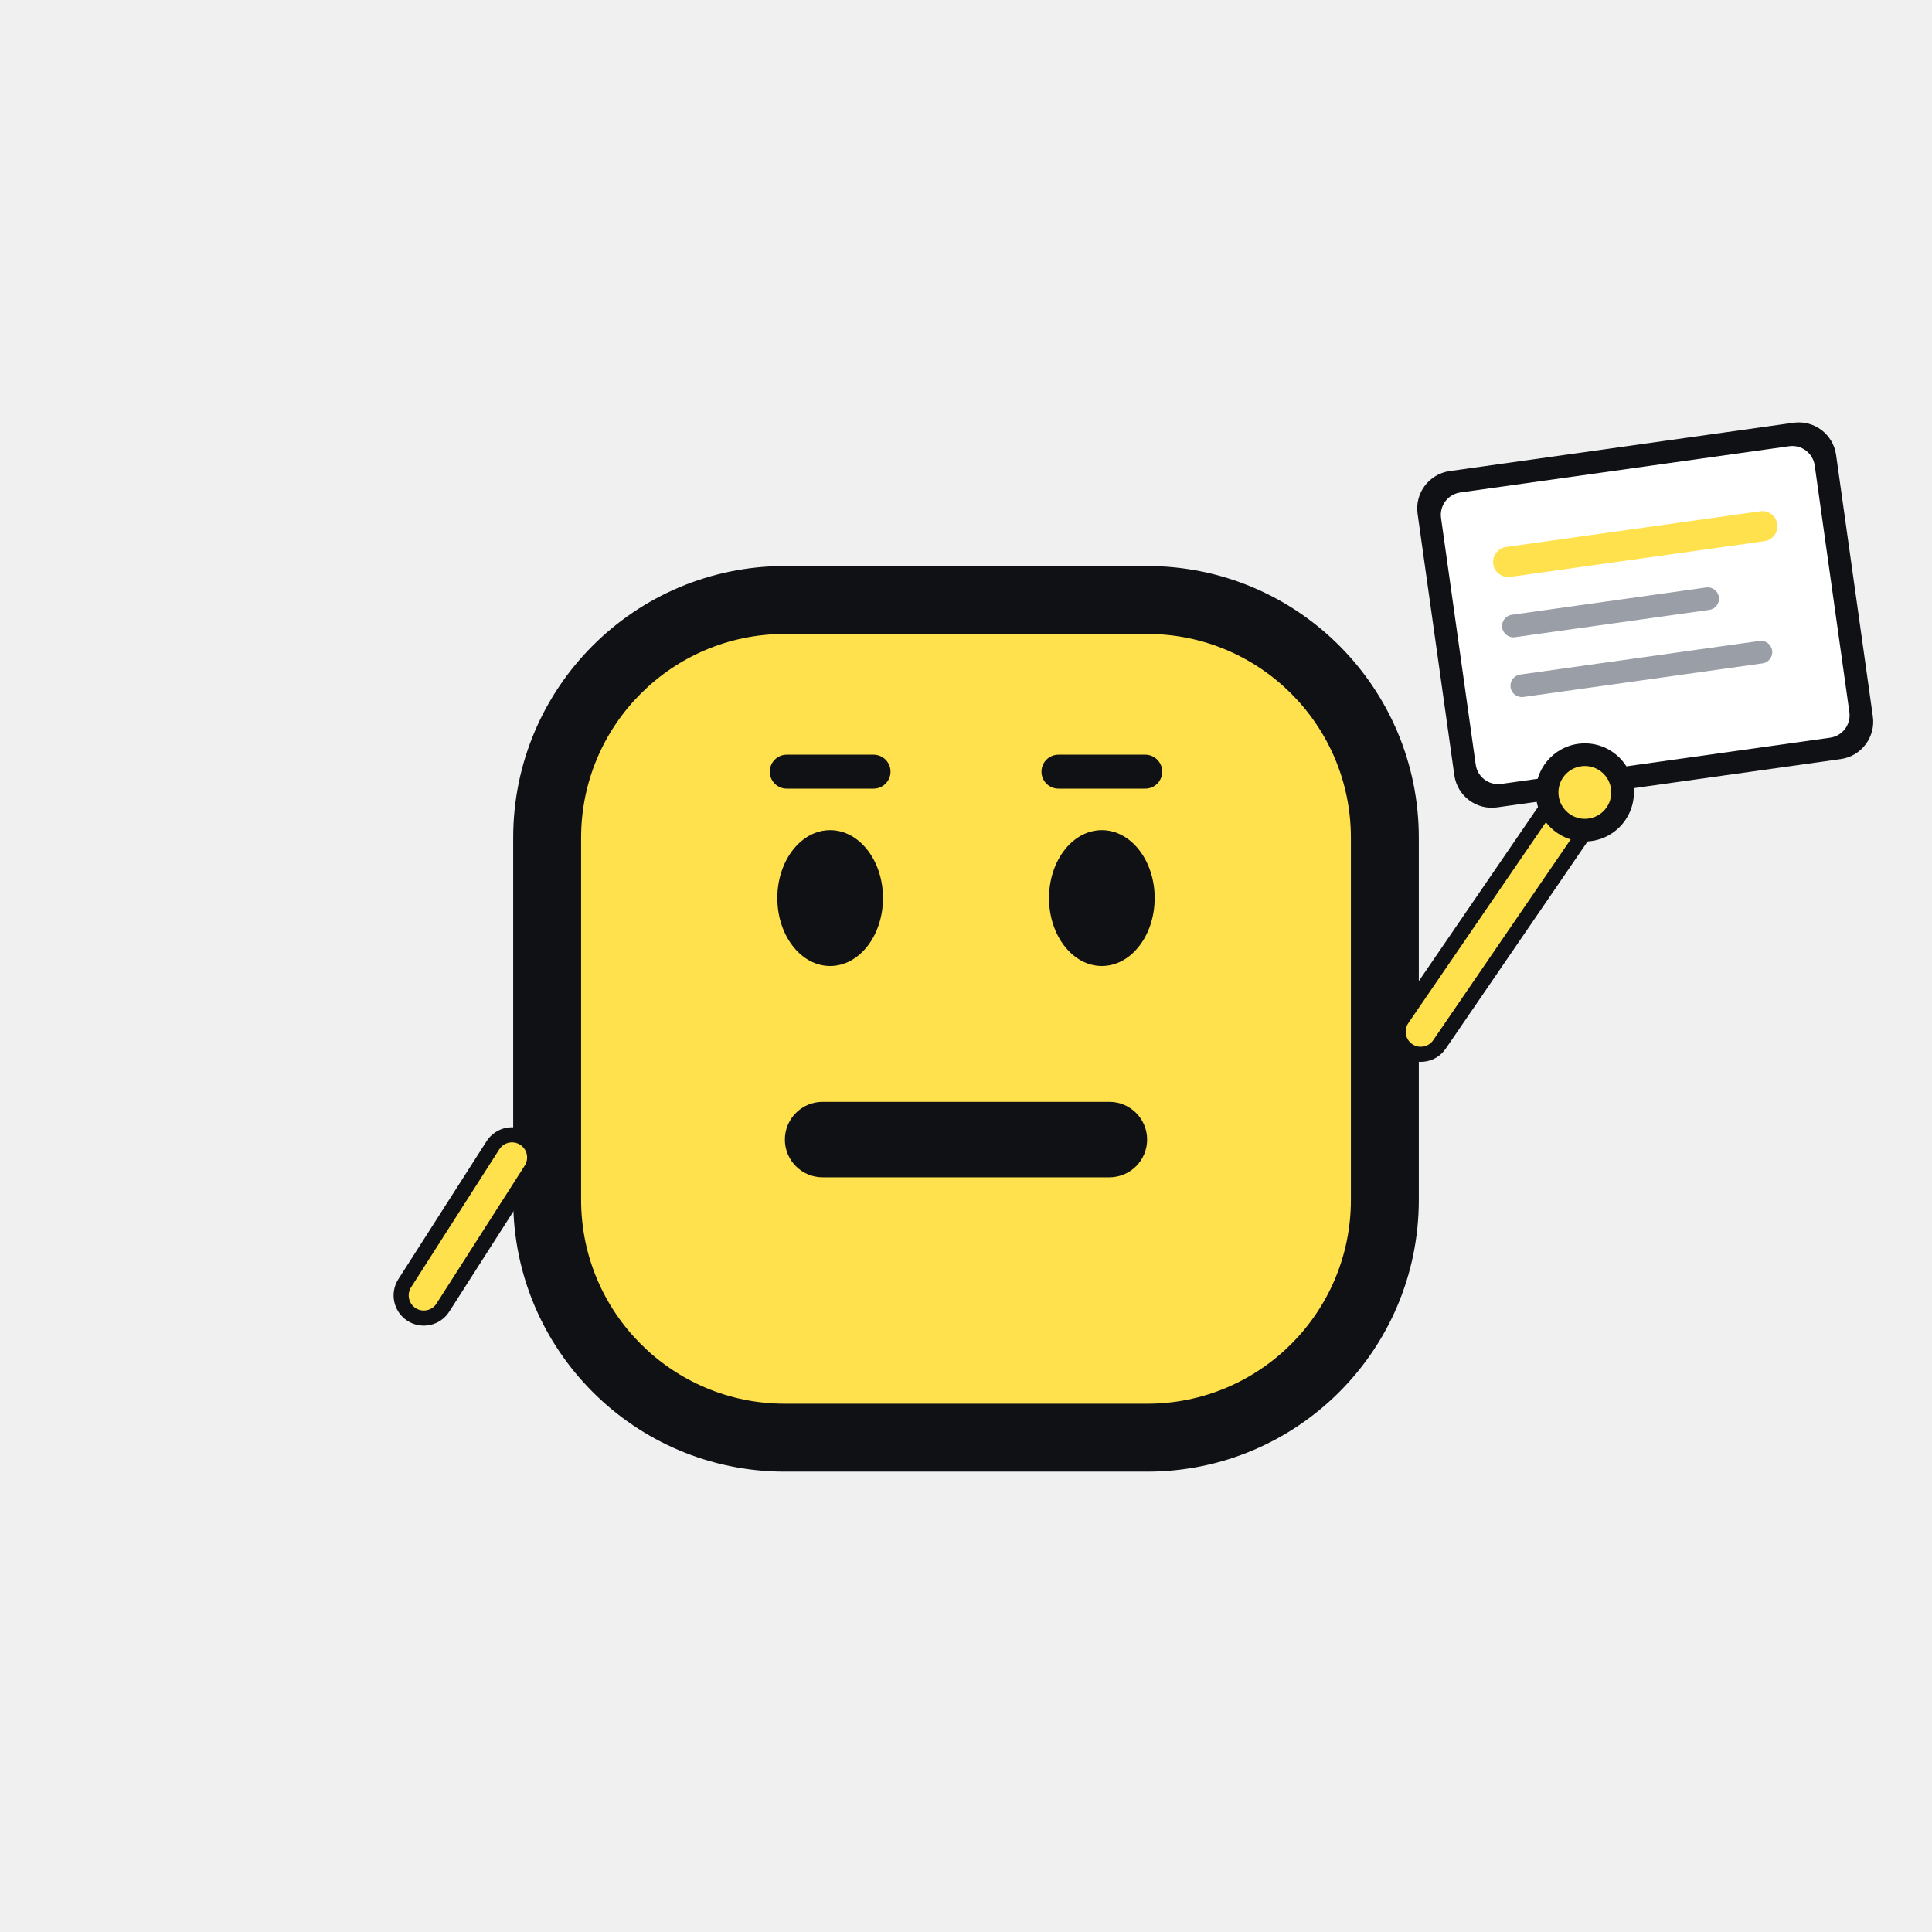
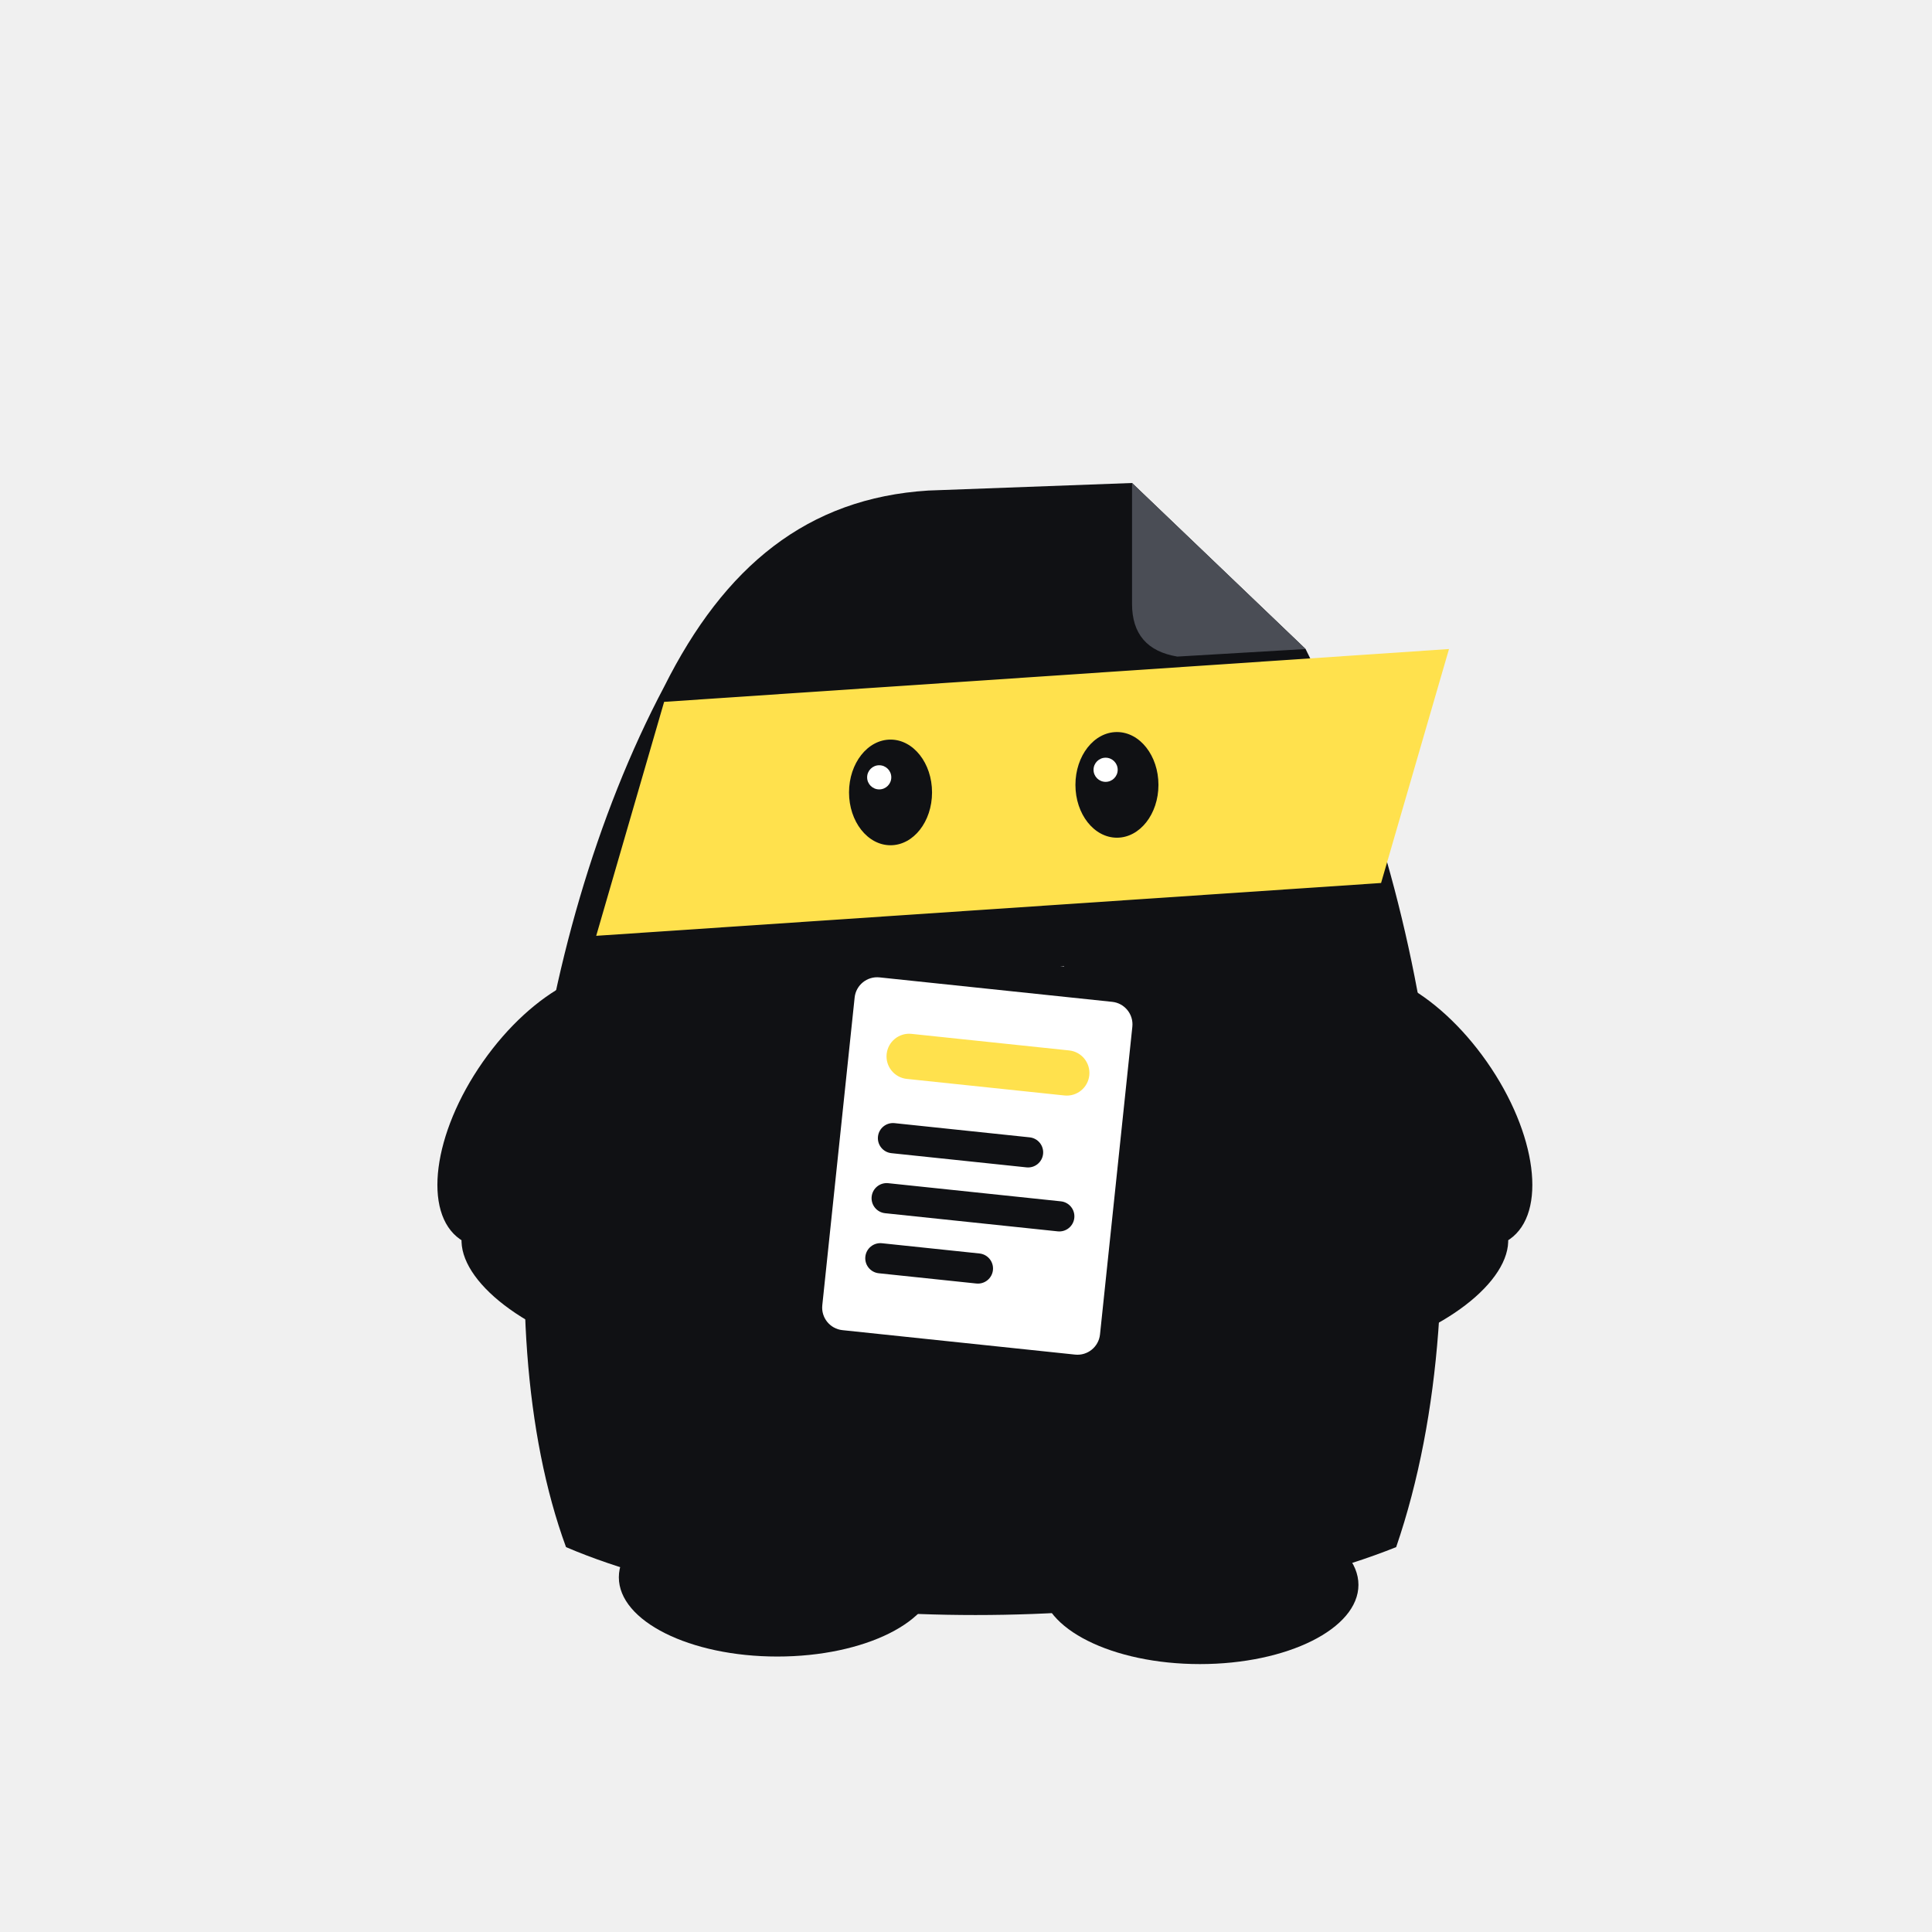
<svg xmlns="http://www.w3.org/2000/svg" viewBox="0 0 512 512">
  <g data-slot="body">
-     <rect x="136" y="150" width="240" height="240" rx="72" fill="#101114" />
-     <rect x="154" y="168" width="204" height="204" rx="54" fill="#ffe14d" />
+     <path d="M150 410C128 350 140 250 176 182C192 150 214 132 246 130L300 128L346 172C380 240 394 340 370 410C310 434 206 434 150 410Z" fill="#101114" />
+     <path d="M300 128L346 172L312 174Q300 172 300 160Z" fill="#4a4d55" />
+   </g>
+   <g data-slot="feet">
+     <g fill="#101114">
+       <ellipse cx="206" cy="418" rx="42" ry="21" />
+       <ellipse cx="318" cy="420" rx="42" ry="21" />
+     </g>
+   </g>
+   <g data-slot="visor">
+     <path d="M176 186L384 172L366 234L158 248Z" fill="#ffe14d" />
  </g>
  <g data-slot="eyes">
-     <ellipse cx="220" cy="238" rx="14" ry="18" fill="#101114" />
-     <ellipse cx="292" cy="238" rx="14" ry="18" fill="#101114" />
-   </g>
-   <g data-slot="brows">
-     <rect x="204" y="200" width="32" height="9" rx="4.5" fill="#101114" />
-     <rect x="276" y="200" width="32" height="9" rx="4.5" fill="#101114" />
+     <ellipse cx="236" cy="210" rx="11" ry="14" fill="#101114" />
+     <circle cx="233" cy="206" r="3.2" fill="#ffffff" />
+     <ellipse cx="296" cy="208" rx="11" ry="14" fill="#101114" />
+     <circle cx="293" cy="204" r="3.2" fill="#ffffff" />
  </g>
  <g data-slot="mouth">
-     <rect x="208" y="292" width="96" height="20" rx="10" fill="#101114" />
+     <path d="M250 256h32a16 14 0 0 1-32 0z" fill="#ffffff" />
+   </g>
+   <g data-slot="arms">
+     <g fill="#101114">
+       <ellipse cx="146" cy="294" rx="22" ry="42" transform="rotate(35 146 294)" />
+       <ellipse cx="165" cy="338" rx="21" ry="44" transform="rotate(-74 165 338)" />
+       <ellipse cx="376" cy="294" rx="22" ry="42" transform="rotate(-35 376 294)" />
+       <ellipse cx="357" cy="338" rx="21" ry="44" transform="rotate(74 357 338)" />
+     </g>
  </g>
  <g data-slot="prop">
-     <g transform="rotate(-8 436 163)">
-       <rect x="380" y="118" width="112" height="90" rx="10" fill="#101114" />
-       <rect x="386" y="124" width="100" height="78" rx="6" fill="#ffffff" />
-       <rect x="398" y="140" width="76" height="8" rx="4" fill="#ffe14d" />
-       <rect x="398" y="158" width="58" height="6" rx="3" fill="#9a9ea6" />
-       <rect x="398" y="174" width="70" height="6" rx="3" fill="#9a9ea6" />
+     <g transform="rotate(6 259 309)">
+       <rect x="214" y="254" width="90" height="110" rx="12" fill="#101114" />
+       <rect x="222" y="262" width="74" height="94" rx="6" fill="#ffffff" />
+       <rect x="232" y="276" width="54" height="12" rx="6" fill="#ffe14d" />
+       <rect x="232" y="300" width="44" height="8" rx="4" fill="#101114" />
+       <rect x="232" y="316" width="54" height="8" rx="4" fill="#101114" />
+       <rect x="232" y="332" width="34" height="8" rx="4" fill="#101114" />
    </g>
  </g>
-   <g data-slot="arms">
-     <rect x="140" y="292" width="59.4" height="16" rx="8" fill="#101114" transform="rotate(122.6 140 300)" />
-     <rect x="144" y="296" width="51.4" height="8" rx="4" fill="#ffe14d" transform="rotate(122.6 140 300)" />
-     <rect x="372" y="272" width="84.9" height="16" rx="8" fill="#101114" transform="rotate(-55.6 372 280)" />
-     <rect x="376" y="276" width="76.9" height="8" rx="4" fill="#ffe14d" transform="rotate(-55.6 372 280)" />
-     <circle cx="420" cy="210" r="13" fill="#101114" />
-     <circle cx="420" cy="210" r="7" fill="#ffe14d" />
-   </g>
</svg>
